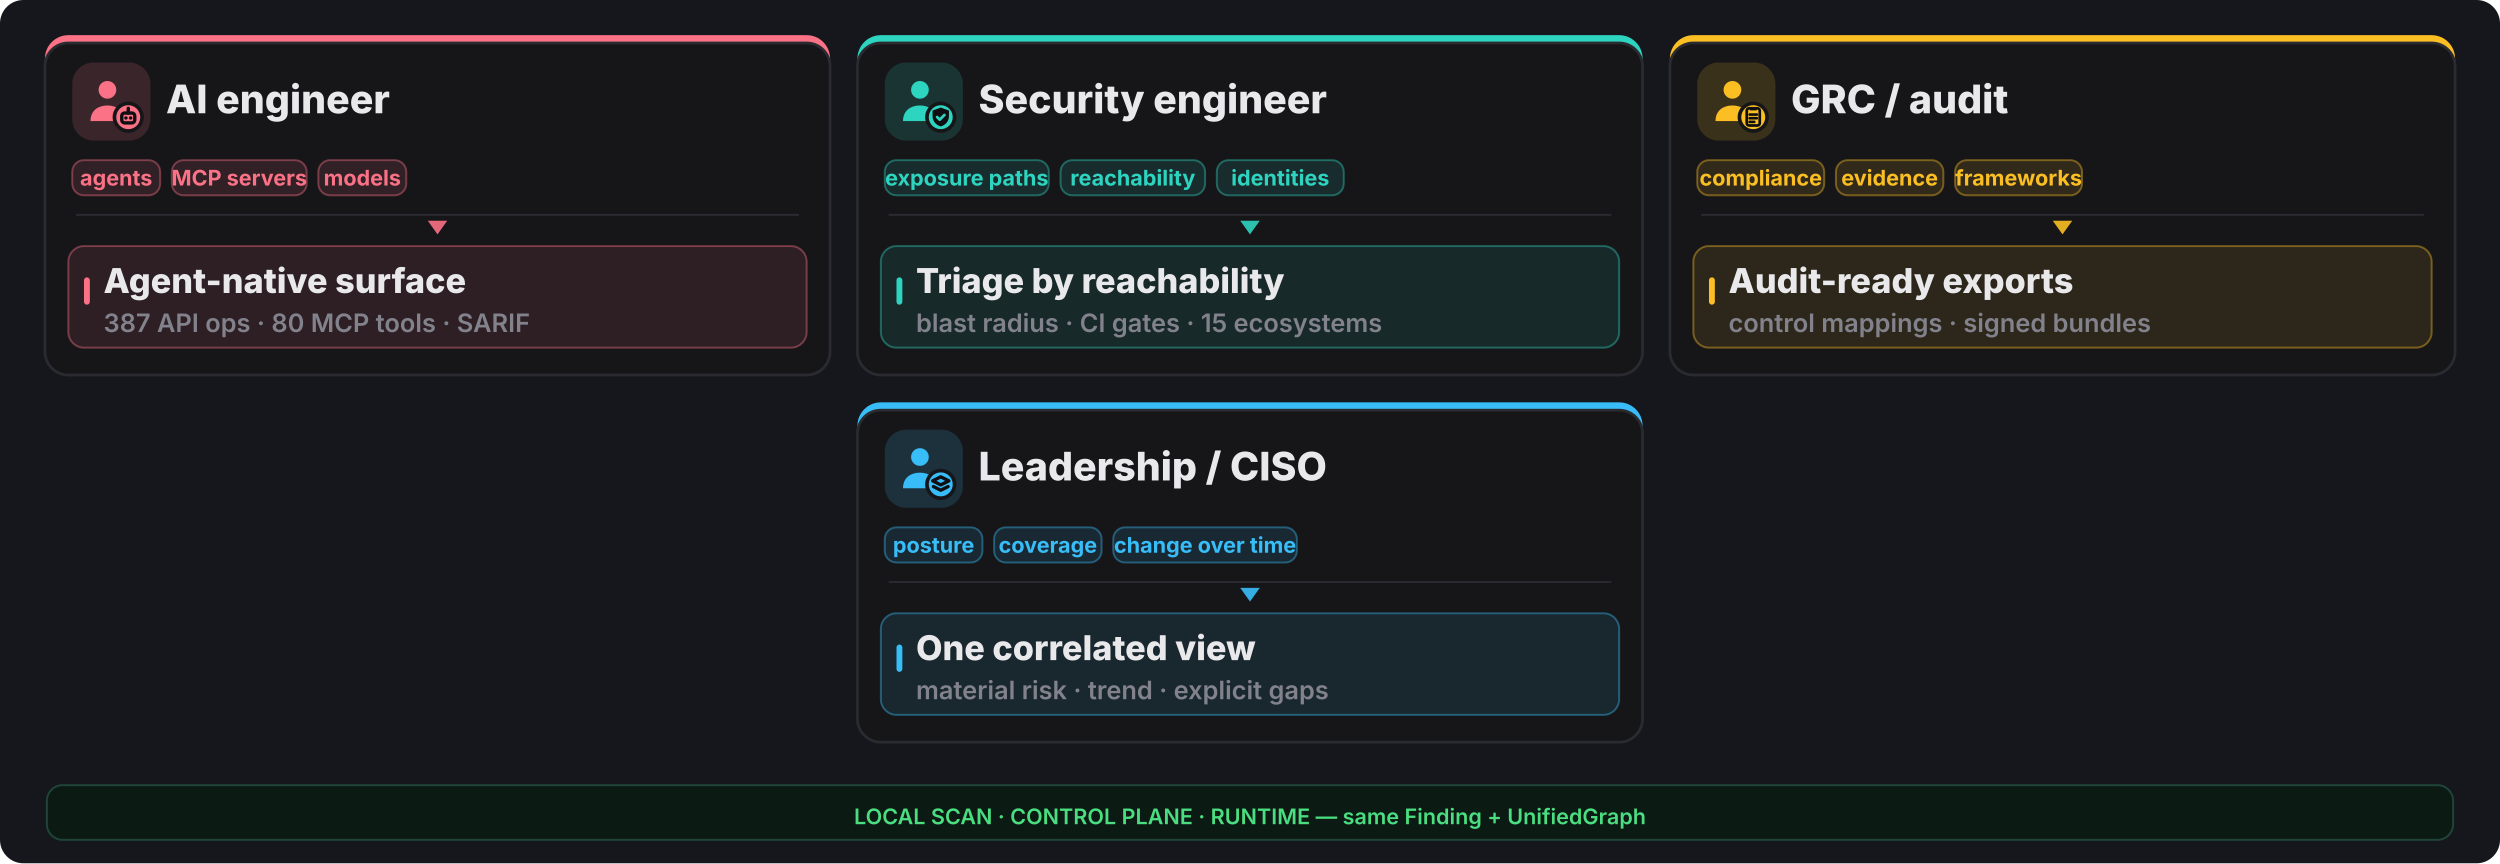
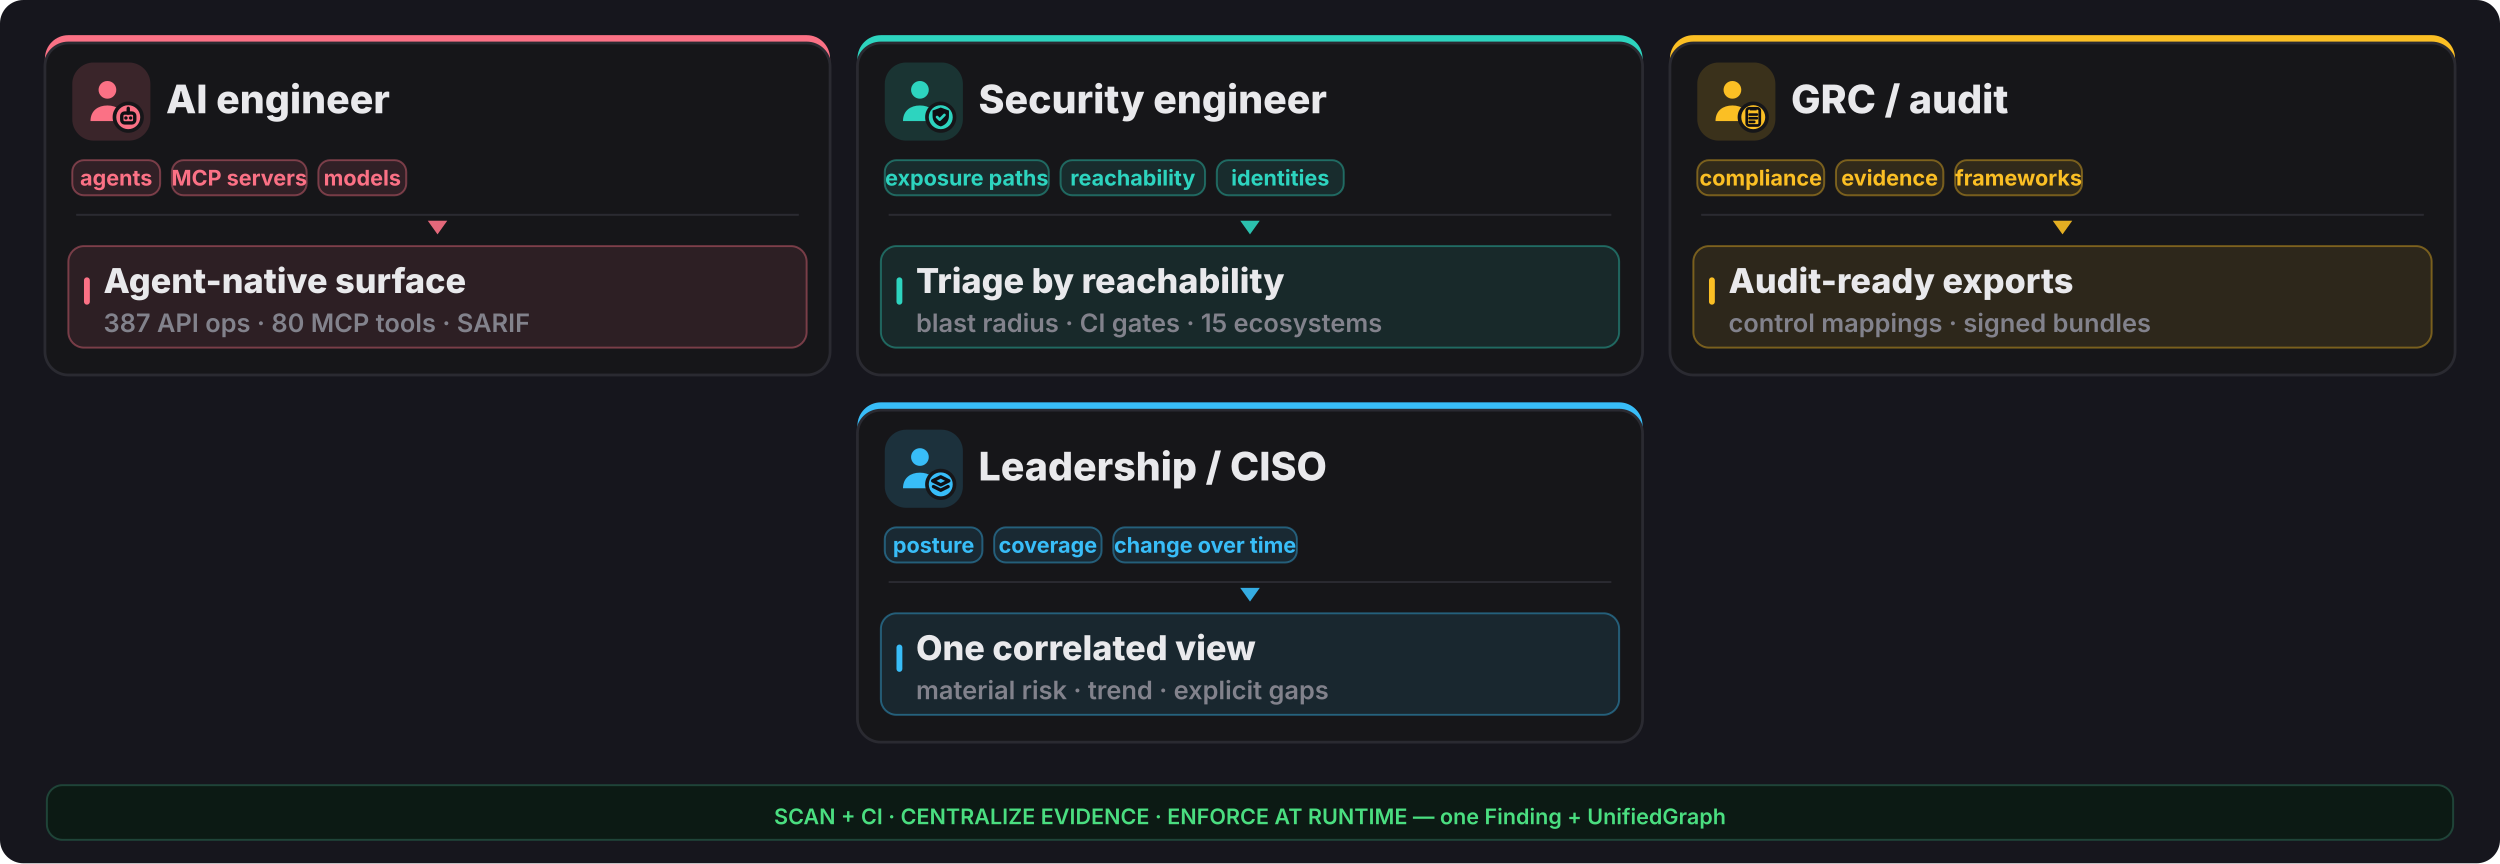
<svg xmlns="http://www.w3.org/2000/svg" width="1280" height="442" viewBox="0 0 1280 442" fill="none">
  <rect width="1280" height="442" rx="12" fill="#16161d" />
  <rect x="23" y="18" width="402" height="174" rx="12" fill="#fb7185" />
  <rect x="23" y="22" width="402" height="170" rx="12" fill="#161619" stroke="#2a2a31" stroke-width="1.4" />
  <rect x="37" y="32" width="40" height="40" rx="11" fill="#fb7185" opacity="0.16" />
  <g transform="translate(41,36) scale(1.333333)">
    <circle cx="10.5" cy="7.5" r="3.4" fill="#fb7185" />
    <path d="M4 19.5c0-4 2.9-6 6.5-6s6.5 2 6.5 6z" fill="#fb7185" />
    <circle cx="18.5" cy="18" r="6" fill="#161619" />
    <circle cx="18.5" cy="18" r="4.6" fill="#fb7185" />
    <g fill="none" stroke="#0f0f13" stroke-width="1.3" stroke-linecap="round" stroke-linejoin="round">
      <rect x="16" y="16.4" width="5" height="3.8" rx="1.1" />
      <path d="M17.6 18.3h.01 M19.4 18.3h.01 M18.5 14.6v1.8" />
    </g>
  </g>
  <text x="85" y="58" font-family="Inter,system-ui,sans-serif" font-size="20.15" font-weight="800" fill="#e9e9ec">AI engineer</text>
  <rect x="37" y="82" width="45" height="18" rx="6" fill="#fb7185" fill-opacity="0.12" stroke="#fb7185" stroke-opacity="0.4" />
  <text x="59.5" y="95" text-anchor="middle" font-family="Inter,system-ui,sans-serif" font-size="11.05" font-weight="700" fill="#fb7185">agents</text>
  <rect x="88" y="82" width="69" height="18" rx="6" fill="#fb7185" fill-opacity="0.12" stroke="#fb7185" stroke-opacity="0.4" />
  <text x="122.5" y="95" text-anchor="middle" font-family="Inter,system-ui,sans-serif" font-size="11.05" font-weight="700" fill="#fb7185">MCP servers</text>
  <rect x="163" y="82" width="45" height="18" rx="6" fill="#fb7185" fill-opacity="0.12" stroke="#fb7185" stroke-opacity="0.4" />
  <text x="185.5" y="95" text-anchor="middle" font-family="Inter,system-ui,sans-serif" font-size="11.05" font-weight="700" fill="#fb7185">models</text>
  <line x1="39" y1="110" x2="409" y2="110" stroke="#2a2a31" stroke-width="1" />
  <polygon points="224,120 219,113 229,113" fill="#fb7185" opacity="0.9" />
  <rect x="35" y="126" width="378" height="52" rx="8" fill="#fb7185" opacity="0.10" />
  <rect x="35" y="126" width="378" height="52" rx="8" fill="none" stroke="#fb7185" opacity="0.4" />
  <rect x="43" y="142" width="3" height="14" rx="1.5" fill="#fb7185" />
  <text x="53" y="150" font-family="Inter,system-ui,sans-serif" font-size="17.55" font-weight="800" fill="#e9e9ec">Agent-native surface</text>
  <text x="53" y="170" font-family="Inter,system-ui,sans-serif" font-size="13.0" font-weight="600" fill="#82828c">387 API ops · 80 MCP tools · SARIF</text>
  <rect x="439" y="18" width="402" height="174" rx="12" fill="#2dd4bf" />
  <rect x="439" y="22" width="402" height="170" rx="12" fill="#161619" stroke="#2a2a31" stroke-width="1.4" />
  <rect x="453" y="32" width="40" height="40" rx="11" fill="#2dd4bf" opacity="0.16" />
  <g transform="translate(457,36) scale(1.333333)">
    <circle cx="10.5" cy="7.5" r="3.4" fill="#2dd4bf" />
    <path d="M4 19.5c0-4 2.9-6 6.5-6s6.5 2 6.5 6z" fill="#2dd4bf" />
    <circle cx="18.5" cy="18" r="6" fill="#161619" />
    <circle cx="18.5" cy="18" r="4.6" fill="#2dd4bf" />
    <g fill="none" stroke="#0f0f13" stroke-width="1.3" stroke-linecap="round" stroke-linejoin="round">
      <path d="M18.5 14.3l3.15 1.15v2.1c0 2.1-1.4 3.5-3.15 4-1.75-.5-3.15-1.9-3.15-4v-2.1z" fill="#0f0f13" stroke="none" />
      <path d="M17.1 17.95l1 1 1.8-1.8" stroke="#2dd4bf" stroke-width="1.05" />
    </g>
  </g>
  <text x="501" y="58" font-family="Inter,system-ui,sans-serif" font-size="20.15" font-weight="800" fill="#e9e9ec">Security engineer</text>
  <rect x="453" y="82" width="84" height="18" rx="6" fill="#2dd4bf" fill-opacity="0.12" stroke="#2dd4bf" stroke-opacity="0.4" />
  <text x="495.0" y="95" text-anchor="middle" font-family="Inter,system-ui,sans-serif" font-size="11.05" font-weight="700" fill="#2dd4bf">exposure paths</text>
  <rect x="543" y="82" width="74" height="18" rx="6" fill="#2dd4bf" fill-opacity="0.12" stroke="#2dd4bf" stroke-opacity="0.4" />
  <text x="580.0" y="95" text-anchor="middle" font-family="Inter,system-ui,sans-serif" font-size="11.05" font-weight="700" fill="#2dd4bf">reachability</text>
  <rect x="623" y="82" width="65" height="18" rx="6" fill="#2dd4bf" fill-opacity="0.12" stroke="#2dd4bf" stroke-opacity="0.4" />
  <text x="655.5" y="95" text-anchor="middle" font-family="Inter,system-ui,sans-serif" font-size="11.05" font-weight="700" fill="#2dd4bf">identities</text>
  <line x1="455" y1="110" x2="825" y2="110" stroke="#2a2a31" stroke-width="1" />
  <polygon points="640,120 635,113 645,113" fill="#2dd4bf" opacity="0.9" />
  <rect x="451" y="126" width="378" height="52" rx="8" fill="#2dd4bf" opacity="0.10" />
  <rect x="451" y="126" width="378" height="52" rx="8" fill="none" stroke="#2dd4bf" opacity="0.4" />
  <rect x="459" y="142" width="3" height="14" rx="1.5" fill="#2dd4bf" />
  <text x="469" y="150" font-family="Inter,system-ui,sans-serif" font-size="17.55" font-weight="800" fill="#e9e9ec">Triage by reachability</text>
  <text x="469" y="170" font-family="Inter,system-ui,sans-serif" font-size="13.0" font-weight="600" fill="#82828c">blast radius · CI gates · 15 ecosystems</text>
  <rect x="855" y="18" width="402" height="174" rx="12" fill="#fbbf24" />
  <rect x="855" y="22" width="402" height="170" rx="12" fill="#161619" stroke="#2a2a31" stroke-width="1.4" />
  <rect x="869" y="32" width="40" height="40" rx="11" fill="#fbbf24" opacity="0.16" />
  <g transform="translate(873,36) scale(1.333333)">
    <circle cx="10.5" cy="7.5" r="3.4" fill="#fbbf24" />
    <path d="M4 19.5c0-4 2.9-6 6.5-6s6.5 2 6.5 6z" fill="#fbbf24" />
    <circle cx="18.5" cy="18" r="6" fill="#161619" />
    <circle cx="18.5" cy="18" r="4.6" fill="#fbbf24" />
    <g fill="none" stroke="#0f0f13" stroke-width="1.3" stroke-linecap="round" stroke-linejoin="round">
      <rect x="16.0" y="14.6" width="5.0" height="6.6" rx="0.9" fill="none" stroke="#0f0f13" stroke-width="1.05" />
      <path d="M17.2 14.2h2.6v1.2h-2.6z" fill="#0f0f13" stroke="none" />
      <path d="M17.1 17.0h2.8 M17.1 18.4h2.8 M17.1 19.8h1.8" stroke="#0f0f13" stroke-width="1.0" />
    </g>
  </g>
  <text x="917" y="58" font-family="Inter,system-ui,sans-serif" font-size="20.15" font-weight="800" fill="#e9e9ec">GRC / audit</text>
  <rect x="869" y="82" width="65" height="18" rx="6" fill="#fbbf24" fill-opacity="0.12" stroke="#fbbf24" stroke-opacity="0.4" />
  <text x="901.5" y="95" text-anchor="middle" font-family="Inter,system-ui,sans-serif" font-size="11.05" font-weight="700" fill="#fbbf24">compliance</text>
  <rect x="940" y="82" width="55" height="18" rx="6" fill="#fbbf24" fill-opacity="0.12" stroke="#fbbf24" stroke-opacity="0.4" />
  <text x="967.5" y="95" text-anchor="middle" font-family="Inter,system-ui,sans-serif" font-size="11.05" font-weight="700" fill="#fbbf24">evidence</text>
  <rect x="1001" y="82" width="65" height="18" rx="6" fill="#fbbf24" fill-opacity="0.12" stroke="#fbbf24" stroke-opacity="0.4" />
  <text x="1033.5" y="95" text-anchor="middle" font-family="Inter,system-ui,sans-serif" font-size="11.05" font-weight="700" fill="#fbbf24">frameworks</text>
  <line x1="871" y1="110" x2="1241" y2="110" stroke="#2a2a31" stroke-width="1" />
  <polygon points="1056,120 1051,113 1061,113" fill="#fbbf24" opacity="0.9" />
  <rect x="867" y="126" width="378" height="52" rx="8" fill="#fbbf24" opacity="0.10" />
  <rect x="867" y="126" width="378" height="52" rx="8" fill="none" stroke="#fbbf24" opacity="0.4" />
  <rect x="875" y="142" width="3" height="14" rx="1.5" fill="#fbbf24" />
  <text x="885" y="150" font-family="Inter,system-ui,sans-serif" font-size="17.55" font-weight="800" fill="#e9e9ec">Audit-ready exports</text>
  <text x="885" y="170" font-family="Inter,system-ui,sans-serif" font-size="13.0" font-weight="600" fill="#82828c">control mappings · signed bundles</text>
  <rect x="439" y="206" width="402" height="174" rx="12" fill="#38bdf8" />
  <rect x="439" y="210" width="402" height="170" rx="12" fill="#161619" stroke="#2a2a31" stroke-width="1.4" />
  <rect x="453" y="220" width="40" height="40" rx="11" fill="#38bdf8" opacity="0.16" />
  <g transform="translate(457,224) scale(1.333333)">
    <circle cx="10.5" cy="7.5" r="3.4" fill="#38bdf8" />
    <path d="M4 19.5c0-4 2.9-6 6.5-6s6.5 2 6.5 6z" fill="#38bdf8" />
    <circle cx="18.5" cy="18" r="6" fill="#161619" />
    <circle cx="18.5" cy="18" r="4.6" fill="#38bdf8" />
    <g fill="none" stroke="#0f0f13" stroke-width="1.3" stroke-linecap="round" stroke-linejoin="round">
      <path d="M18.5 15.1l3.1 1.55-3.1 1.55-3.1-1.55z" />
      <path d="M15.7 18.85l2.8 1.4 2.8-1.4" />
    </g>
  </g>
  <text x="501" y="246" font-family="Inter,system-ui,sans-serif" font-size="20.15" font-weight="800" fill="#e9e9ec">Leadership / CISO</text>
  <rect x="453" y="270" width="50" height="18" rx="6" fill="#38bdf8" fill-opacity="0.12" stroke="#38bdf8" stroke-opacity="0.4" />
  <text x="478.0" y="283" text-anchor="middle" font-family="Inter,system-ui,sans-serif" font-size="11.05" font-weight="700" fill="#38bdf8">posture</text>
  <rect x="509" y="270" width="55" height="18" rx="6" fill="#38bdf8" fill-opacity="0.12" stroke="#38bdf8" stroke-opacity="0.4" />
  <text x="536.5" y="283" text-anchor="middle" font-family="Inter,system-ui,sans-serif" font-size="11.05" font-weight="700" fill="#38bdf8">coverage</text>
  <rect x="570" y="270" width="94" height="18" rx="6" fill="#38bdf8" fill-opacity="0.12" stroke="#38bdf8" stroke-opacity="0.4" />
  <text x="617.0" y="283" text-anchor="middle" font-family="Inter,system-ui,sans-serif" font-size="11.05" font-weight="700" fill="#38bdf8">change over time</text>
  <line x1="455" y1="298" x2="825" y2="298" stroke="#2a2a31" stroke-width="1" />
  <polygon points="640,308 635,301 645,301" fill="#38bdf8" opacity="0.9" />
  <rect x="451" y="314" width="378" height="52" rx="8" fill="#38bdf8" opacity="0.10" />
  <rect x="451" y="314" width="378" height="52" rx="8" fill="none" stroke="#38bdf8" opacity="0.4" />
  <rect x="459" y="330" width="3" height="14" rx="1.5" fill="#38bdf8" />
  <text x="469" y="338" font-family="Inter,system-ui,sans-serif" font-size="17.55" font-weight="800" fill="#e9e9ec">One correlated view</text>
  <text x="469" y="358" font-family="Inter,system-ui,sans-serif" font-size="13.0" font-weight="600" fill="#82828c">material risk · trend · explicit gaps</text>
  <rect x="24" y="402" width="1232" height="28" rx="8" fill="#0c1a14" stroke="#1f4438" />
-   <text x="640" y="422" text-anchor="middle" font-family="Inter,system-ui,sans-serif" font-size="11.05" font-weight="600" fill="#4ade80">LOCAL SCAN · CONTROL PLANE · RUNTIME — same Finding + UnifiedGraph</text>
+   <text x="640" y="422" text-anchor="middle" font-family="Inter,system-ui,sans-serif" font-size="11.05" font-weight="600" fill="#4ade80">SCAN + CI · CENTRALIZE EVIDENCE · ENFORCE AT RUNTIME — one Finding + UnifiedGraph</text>
</svg>
